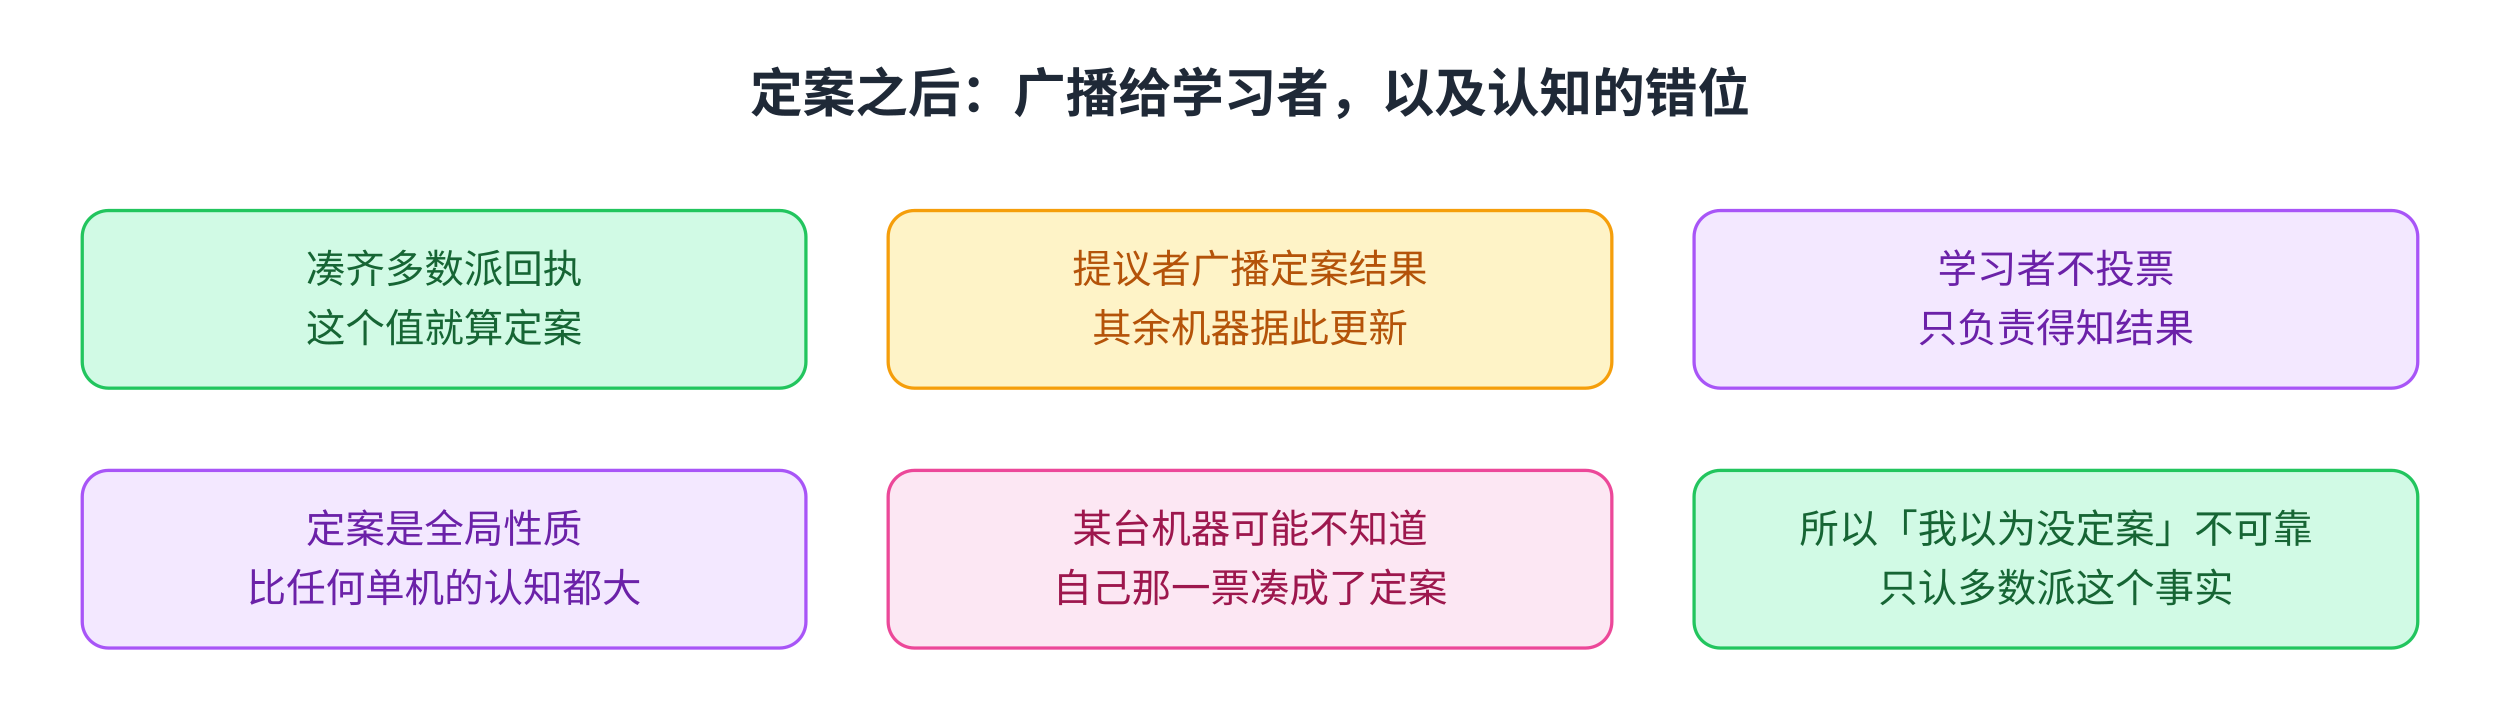
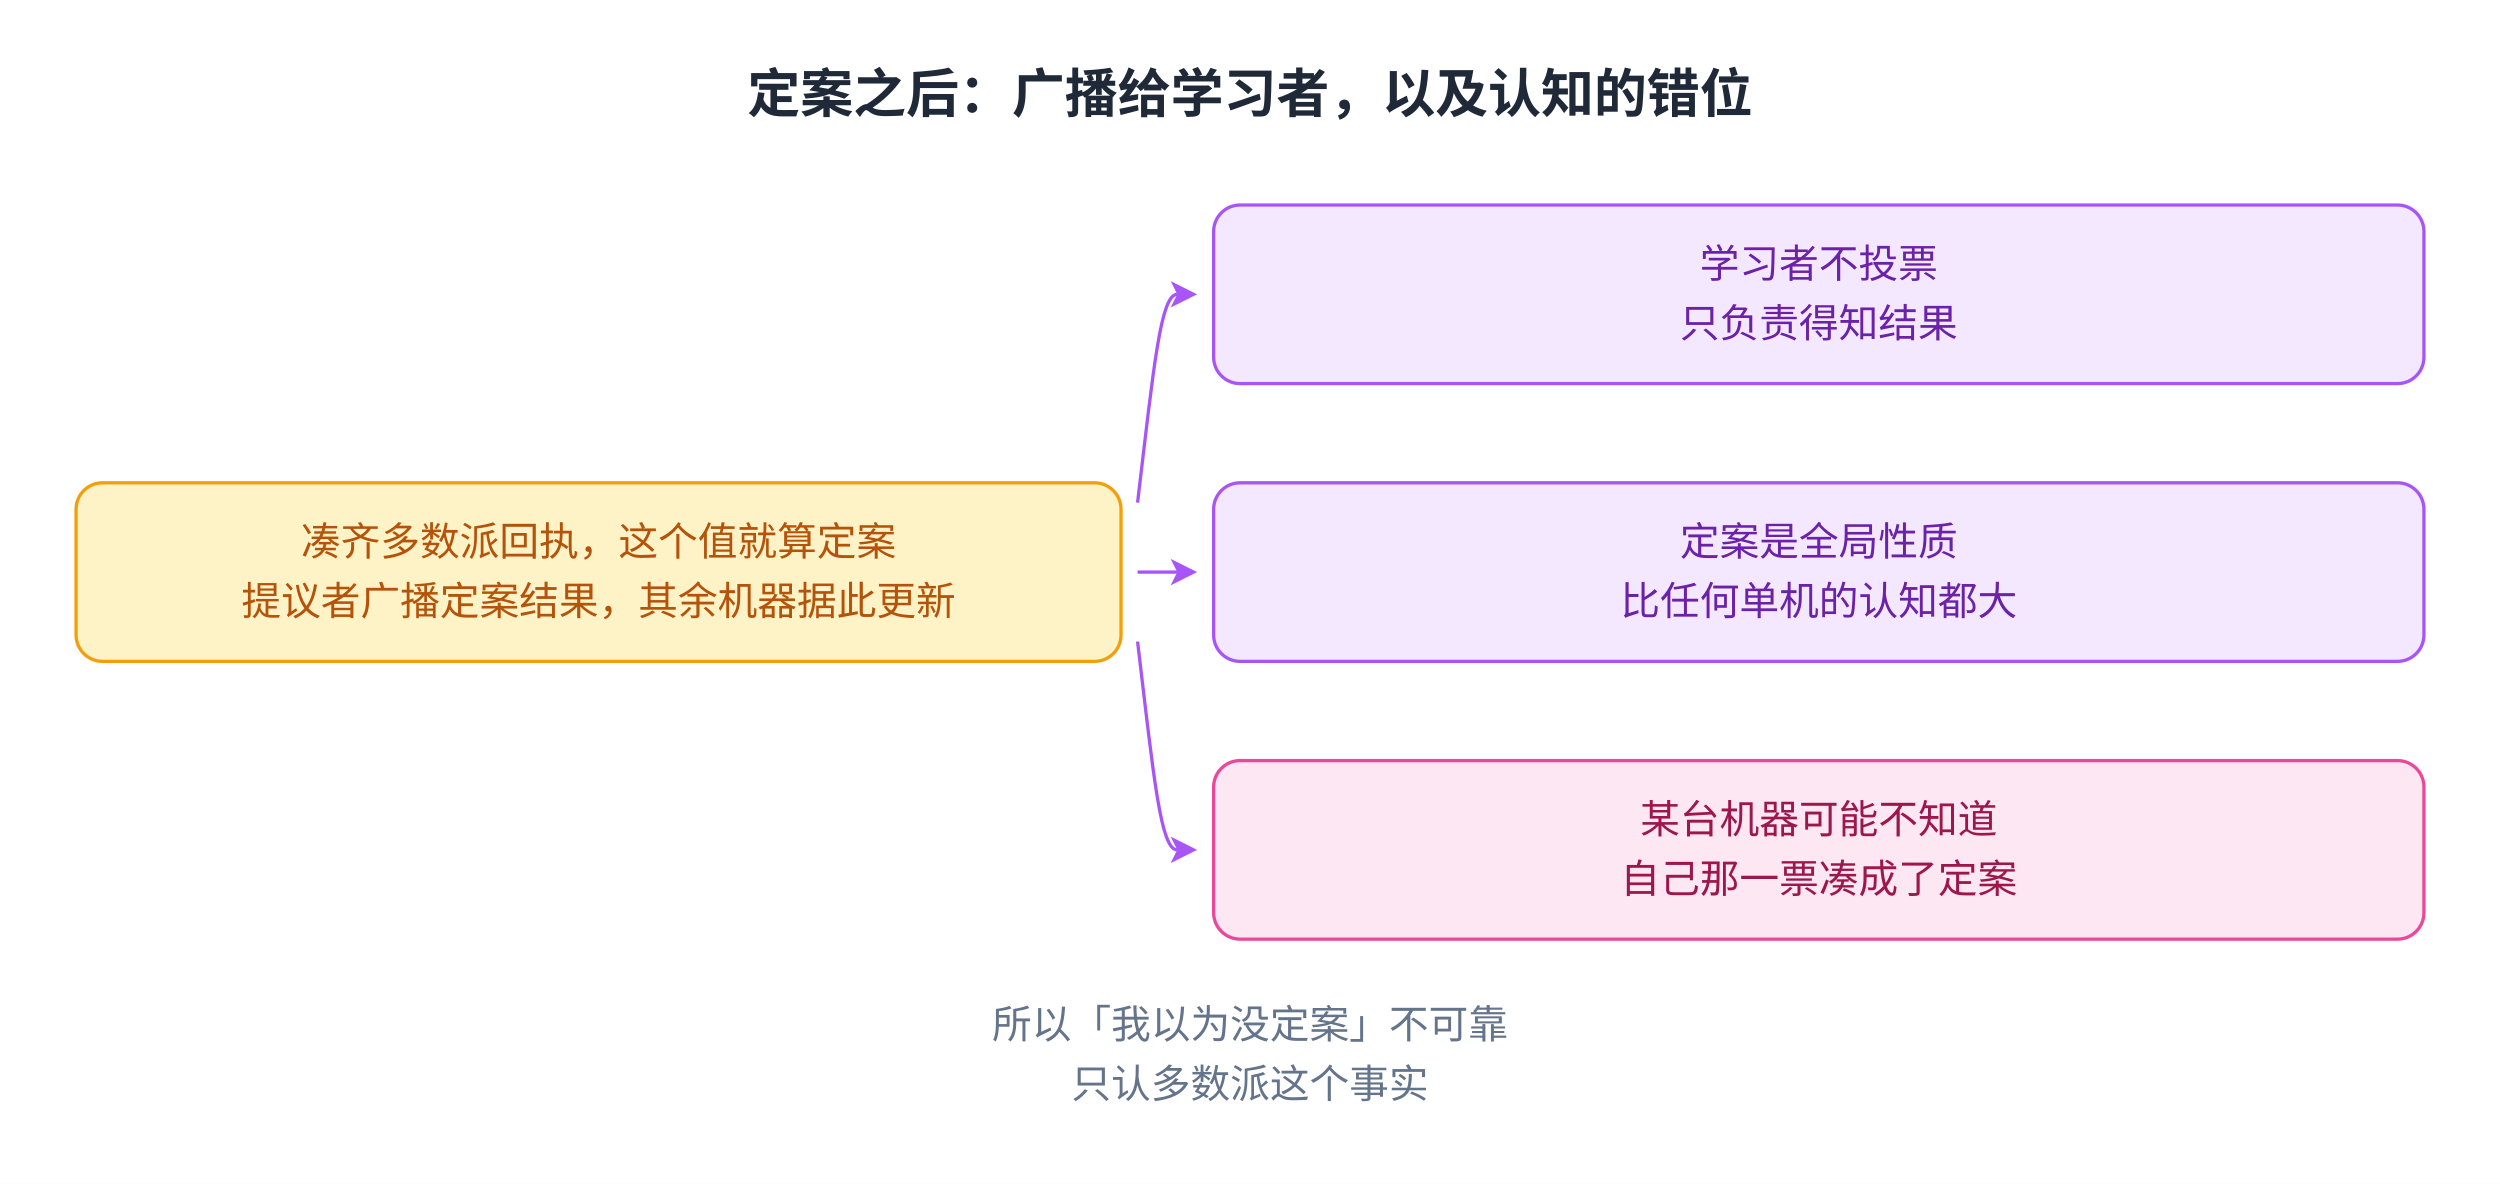
- <svg xmlns="http://www.w3.org/2000/svg" viewBox="0 0 760 221" width="760" height="221" role="img" aria-labelledby="fig-paxos-18-title fig-paxos-18-desc">
+ <svg xmlns="http://www.w3.org/2000/svg" viewBox="2 0 756 358" width="756" height="358" role="img" aria-labelledby="fig-paxos-18-title fig-paxos-18-desc">
  <defs>
    <style>
      text { font-family: 'PingFang SC', 'Microsoft YaHei', 'Noto Sans CJK SC', system-ui, sans-serif; }
    </style>
-     <marker id="arrow" markerWidth="8" markerHeight="8" refX="2" refY="4" orient="auto" markerUnits="userSpaceOnUse">
-       <path d="M0,0 L8,4 L0,8 L2,4 z" fill="#64748b" />
+     <marker id="arrow-purple" markerWidth="8" markerHeight="8" refX="2" refY="4" orient="auto" markerUnits="userSpaceOnUse">
+       <path d="M0,0 L8,4 L0,8 L2,4 z" fill="#a855f7" />
    </marker>
  </defs>
-   <rect x="0" y="0" width="760" height="221" fill="#ffffff" />
+   <rect x="2" y="0" width="756" height="358" fill="#ffffff" />
  <text x="380" y="34" font-size="16" font-weight="600" fill="#1f2937" text-anchor="middle">定案之后：广播给学习者，以及认知的错位</text>
-   <rect x="25" y="64" width="220" height="54" rx="8" fill="#d1fae5" stroke="#22c55e" />
-   <text x="135" y="86" font-size="12" fill="#166534" text-anchor="middle">凑齐多数派回执</text>
-   <text x="135" y="104" font-size="12" fill="#166534" text-anchor="middle">这个值就算定案</text>
-   <rect x="270" y="64" width="220" height="54" rx="8" fill="#fef3c7" stroke="#f59e0b" />
-   <text x="380" y="86" font-size="12" fill="#b45309" text-anchor="middle">提议者广播定案结果</text>
-   <text x="380" y="104" font-size="12" fill="#b45309" text-anchor="middle">其余机器据此更新</text>
-   <rect x="515" y="64" width="220" height="54" rx="8" fill="#f3e8ff" stroke="#a855f7" />
-   <text x="625" y="86" font-size="12" fill="#6b21a8" text-anchor="middle">学习者不投票</text>
-   <text x="625" y="104" font-size="12" fill="#6b21a8" text-anchor="middle">只负责得知结果</text>
-   <rect x="25" y="143" width="220" height="54" rx="8" fill="#f3e8ff" stroke="#a855f7" />
-   <text x="135" y="165" font-size="12" fill="#6b21a8" text-anchor="middle">定案是全局性质</text>
-   <text x="135" y="183" font-size="12" fill="#6b21a8" text-anchor="middle">比任何单机的认知都大</text>
-   <rect x="270" y="143" width="220" height="54" rx="8" fill="#fce7f3" stroke="#ec4899" />
-   <text x="380" y="165" font-size="12" fill="#9d174d" text-anchor="middle">某台机器可能不知道</text>
-   <text x="380" y="183" font-size="12" fill="#9d174d" text-anchor="middle">自己那一票凑成了定案</text>
-   <rect x="515" y="143" width="220" height="54" rx="8" fill="#d1fae5" stroke="#22c55e" />
-   <text x="625" y="165" font-size="12" fill="#166534" text-anchor="middle">所以「我以为没定案」不可靠</text>
-   <text x="625" y="183" font-size="12" fill="#166534" text-anchor="middle">只认多数派这个事实</text>
+   <rect x="25" y="146" width="316" height="54" rx="8" fill="#fef3c7" stroke="#f59e0b" />
+   <text x="183" y="168" font-size="12" fill="#b45309" text-anchor="middle">凑齐多数派回执，这个值就算定案</text>
+   <text x="183" y="186" font-size="12" fill="#b45309" text-anchor="middle">提议者广播定案结果，其余机器据此更新</text>
+   <rect x="369" y="62" width="366" height="54" rx="8" fill="#f3e8ff" stroke="#a855f7" />
+   <text x="552" y="84" font-size="12" fill="#6b21a8" text-anchor="middle">学习者不投票</text>
+   <text x="552" y="102" font-size="12" fill="#6b21a8" text-anchor="middle">只负责得知结果</text>
+   <rect x="369" y="146" width="366" height="54" rx="8" fill="#f3e8ff" stroke="#a855f7" />
+   <text x="552" y="168" font-size="12" fill="#6b21a8" text-anchor="middle">定案是全局性质</text>
+   <text x="552" y="186" font-size="12" fill="#6b21a8" text-anchor="middle">比任何单机的认知都大</text>
+   <rect x="369" y="230" width="366" height="54" rx="8" fill="#fce7f3" stroke="#ec4899" />
+   <text x="552" y="252" font-size="12" fill="#9d174d" text-anchor="middle">某台机器可能不知道</text>
+   <text x="552" y="270" font-size="12" fill="#9d174d" text-anchor="middle">自己那一票凑成了定案</text>
+   <path d="M346,152 C351,110 353,89 358,89" fill="none" stroke="#a855f7" marker-end="url(#arrow-purple)" />
+   <path d="M346,173 L358,173" fill="none" stroke="#a855f7" marker-end="url(#arrow-purple)" />
+   <path d="M346,194 C351,236 353,257 358,257" fill="none" stroke="#a855f7" marker-end="url(#arrow-purple)" />
+   <text x="380" y="314" font-size="12" fill="#64748b" text-anchor="middle">所以「我以为没定案」不可靠</text>
+   <text x="380" y="332" font-size="12" fill="#64748b" text-anchor="middle">只认多数派这个事实</text>
</svg>
